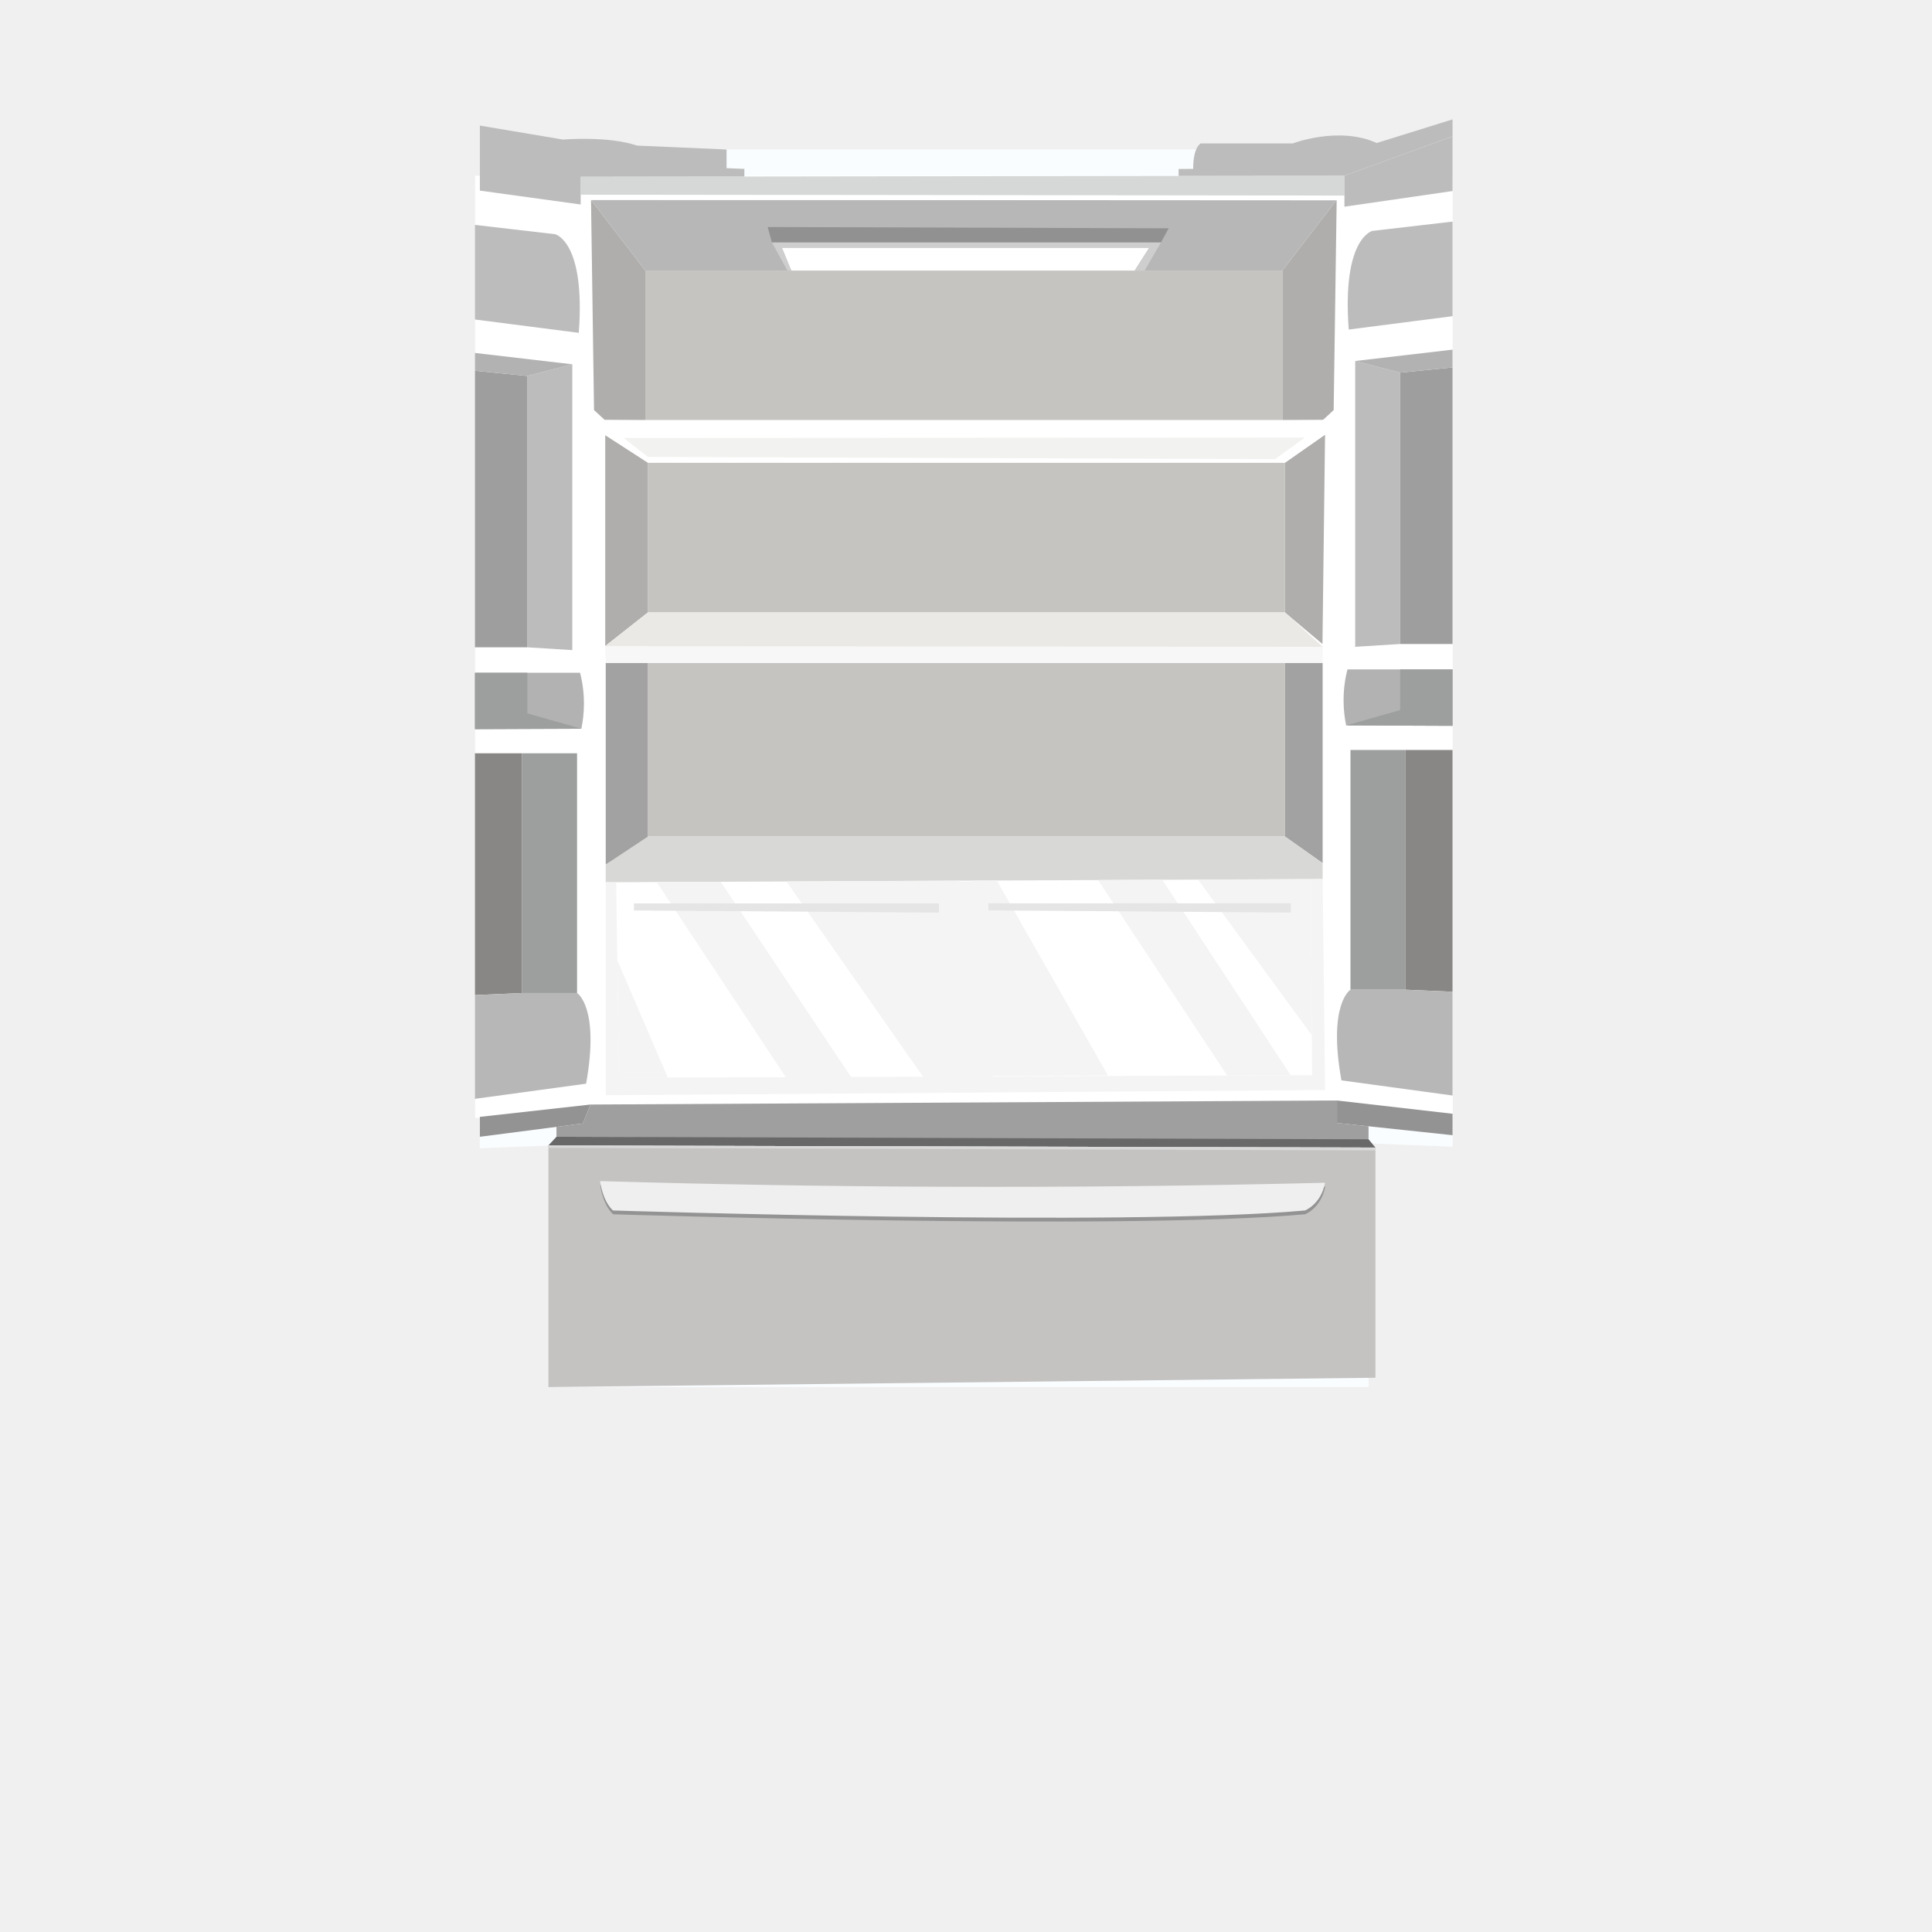
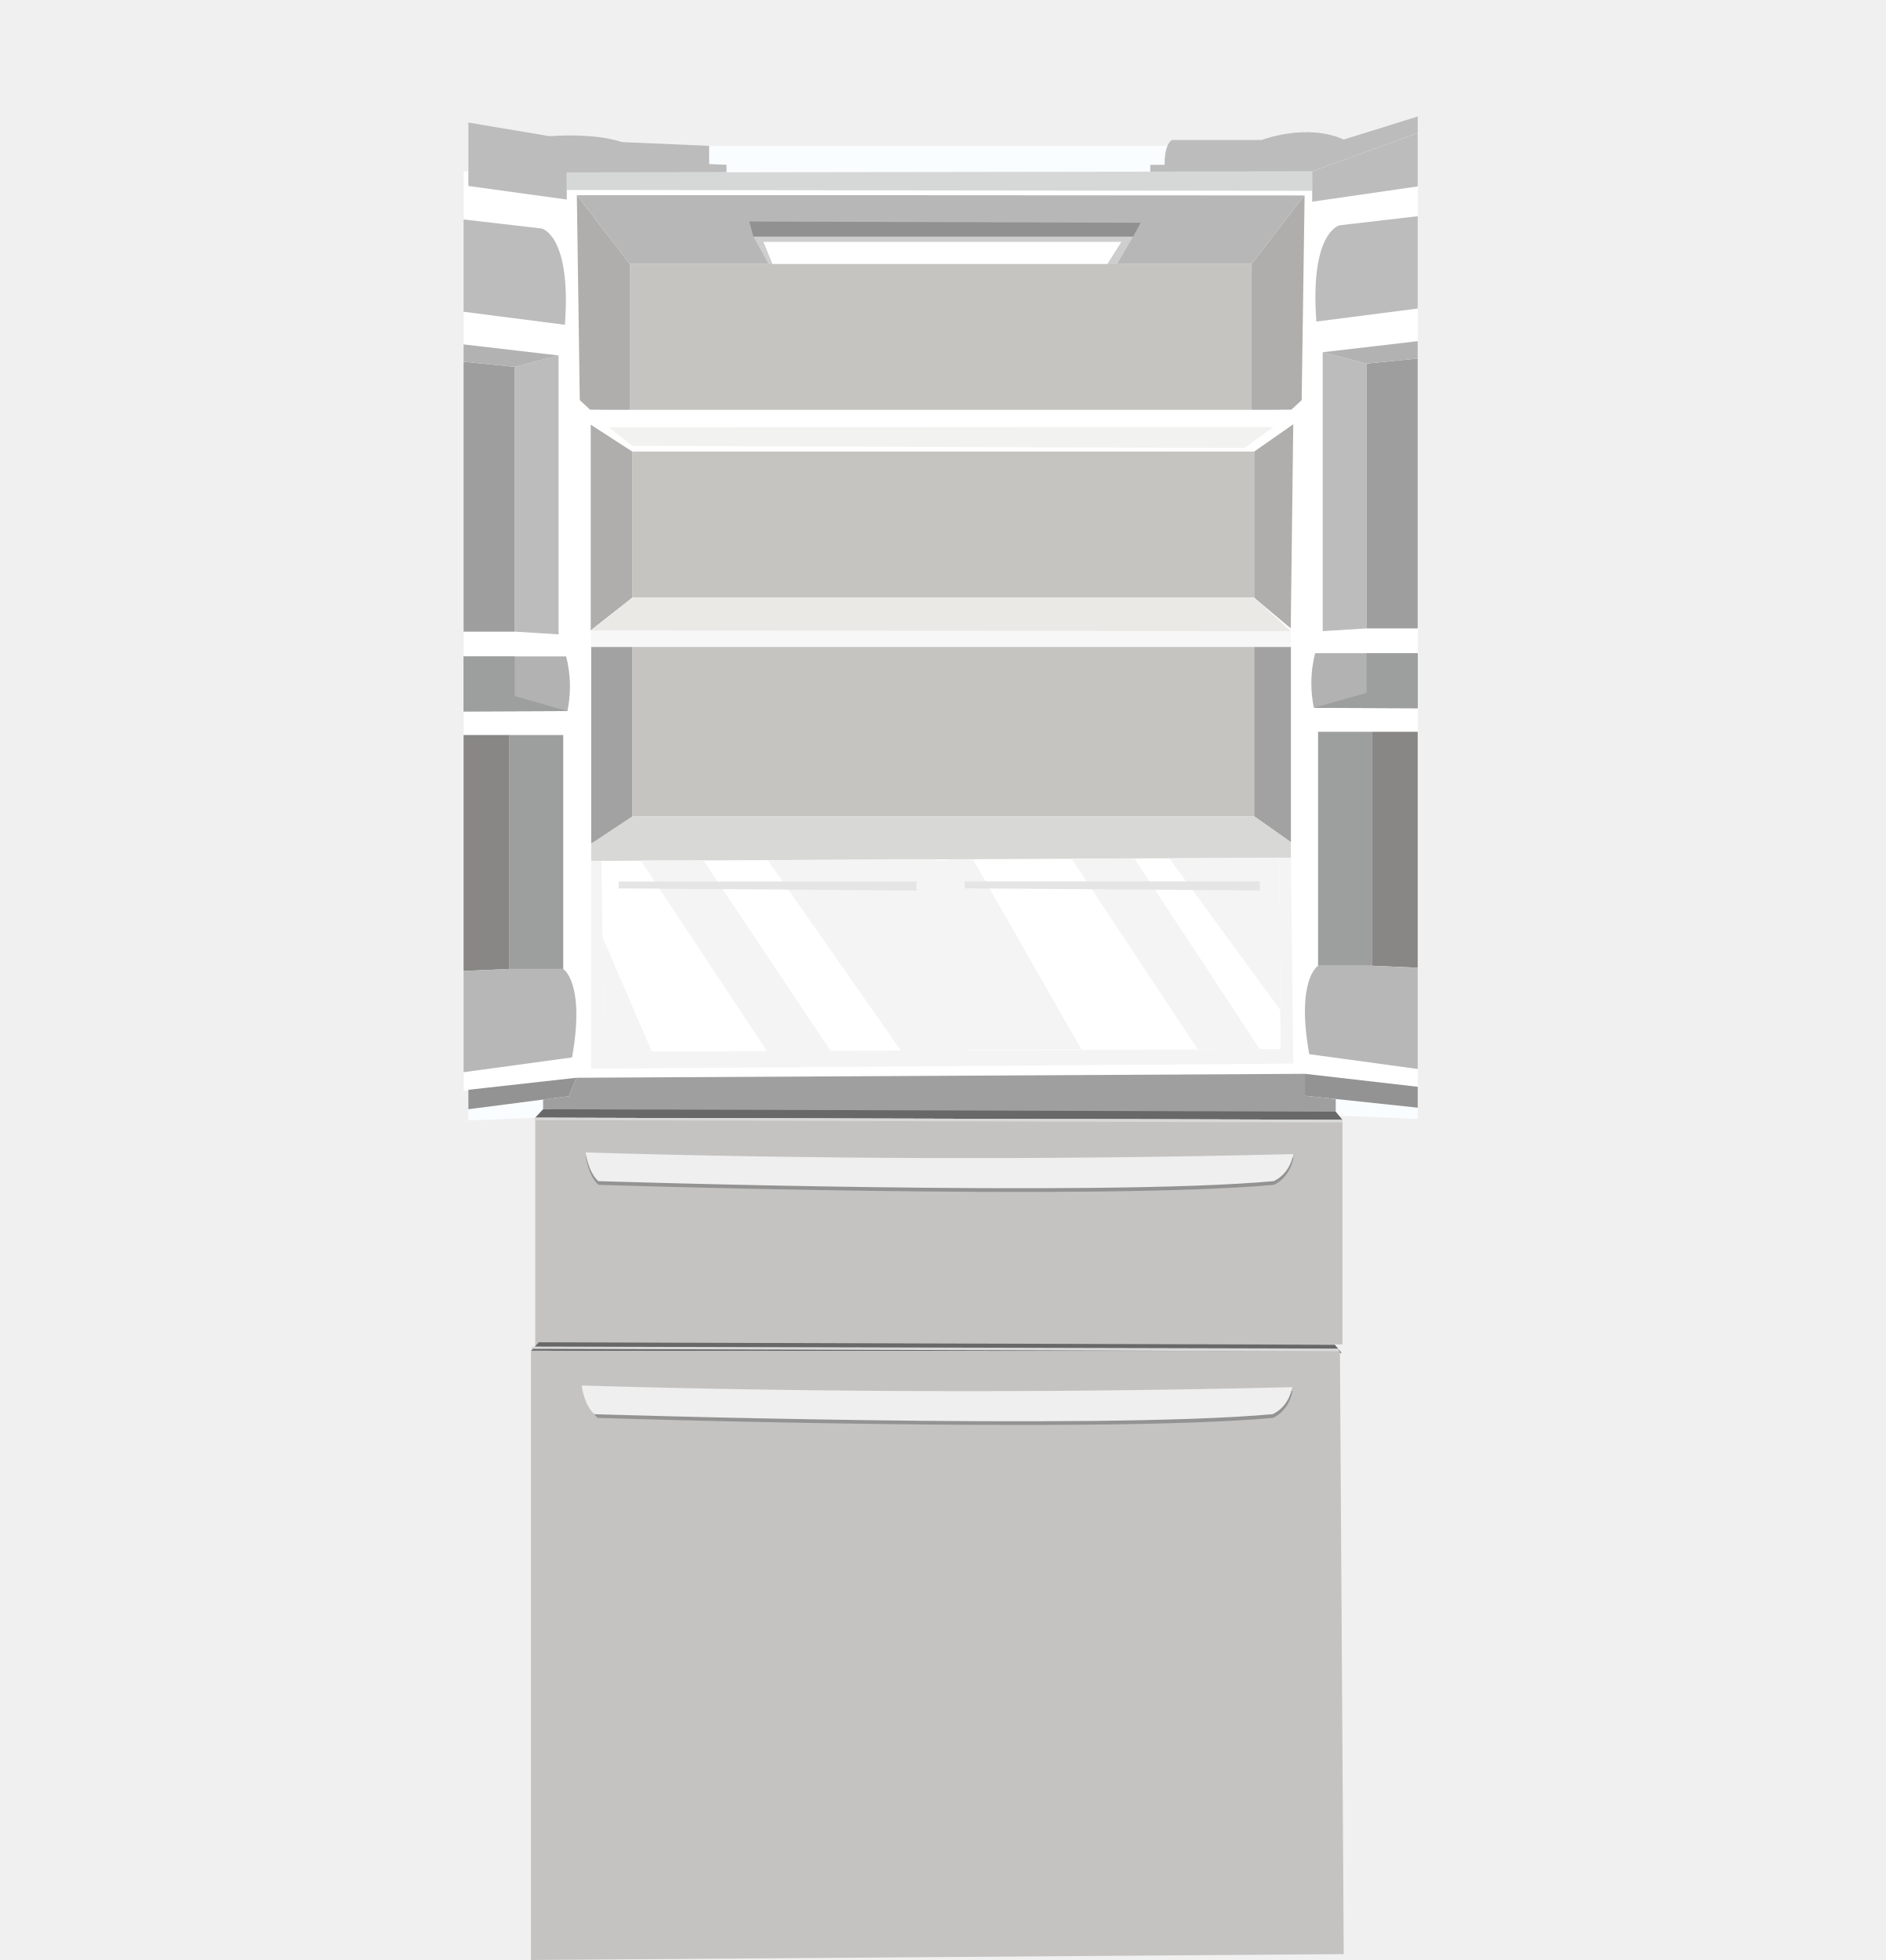
- <svg xmlns="http://www.w3.org/2000/svg" id="Layer_7" data-name="Layer 7" viewBox="0 0 4485 4485">
+ <svg xmlns="http://www.w3.org/2000/svg" id="Layer_7" data-name="Layer 7" viewBox="0 0 4485 4663">
  <defs>
    <style>
      .cls-1 {
        fill: #939393;
      }

      .cls-2 {
        fill: #fafdff;
      }

      .cls-3 {
        fill: #f2f2f0;
      }

      .cls-4 {
        fill: #a3a2a2;
      }

      .cls-5 {
        fill: #efefef;
      }

      .cls-6 {
        fill: #f4f4f4;
      }

      .cls-7 {
        fill: #cecece;
      }

      .cls-8 {
        fill: #919191;
      }

      .cls-9 {
        fill: #d8d8d6;
      }

      .cls-10 {
        fill: #d6d8d8;
      }

      .cls-11 {
        fill: #e5e5e5;
      }

      .cls-12 {
        fill: #d8d8d8;
      }

      .cls-13 {
        fill: #c4c3c2;
      }

      .cls-14 {
        fill: #b7b7b7;
      }

      .cls-15 {
        fill: #fff;
      }

      .cls-16 {
        fill: #9d9e9e;
      }

      .cls-17 {
        fill: #bcbcbc;
      }

      .cls-18 {
        fill: #898785;
      }

      .cls-19 {
        fill: #c6c4c1;
      }

      .cls-20 {
        fill: #f7f7f7;
      }

      .cls-21 {
        fill: #eae9e5;
      }

      .cls-22 {
        fill: #a09f9f;
      }

      .cls-23 {
        fill: #9e9e9e;
      }

      .cls-24 {
        fill: #afaeac;
      }

      .cls-25 {
        fill: #b2b2b2;
      }

      .cls-26 {
        fill: #686868;
      }
    </style>
  </defs>
+   <rect class="cls-2" x="1393" y="347" width="1784" height="2307" />
+   <path class="cls-2" d="M3372.08,2661.93c-65.03-2.64-130.06-5.28-195.08-7.93V347c65-10.14,130-20.27,195-30.41" />
+   <path class="cls-2" d="M1114,2665.56c93-3.78,186-7.56,279-11.34V347.22c-93-14.5-186-29-279-43.5" />
+   <rect class="cls-2" x="1273" y="2654" width="1904" height="566" />
+   <rect class="cls-15" x="1103" y="408" width="2269" height="2187" />
  <g>
-     <rect class="cls-2" x="1393" y="347" width="1784" height="2307" />
-     <path class="cls-2" d="M3372.08,2661.93c-65.03-2.64-130.06-5.28-195.08-7.93V347c65-10.14,130-20.27,195-30.41" />
-     <path class="cls-2" d="M1114,2665.56c93-3.78,186-7.56,279-11.34V347.22c-93-14.5-186-29-279-43.5" />
-     <rect class="cls-2" x="1273" y="2654" width="1904" height="566" />
-     <rect class="cls-15" x="1103" y="408" width="2269" height="2187" />
-     <g>
-       <rect class="cls-19" x="1498" y="628" width="1479" height="348" />
-       <rect class="cls-19" x="1504" y="1074" width="1479" height="348" />
-       <rect class="cls-19" x="1504" y="1539" width="1479" height="403" />
-     </g>
-     <polygon class="cls-24" points="1498 628 1372 464 1379 952 1404 975 1498 976 1498 628" />
-     <polygon class="cls-24" points="2977 628 3103 464 3096 952 3071 975 2977 976 2977 628" />
-     <polygon class="cls-14" points="1372 464 1498 628 2977 628 3103 464 1372 464" />
-     <polygon class="cls-24" points="1405 1010 1504 1074 1504 1422 1405 1499.87 1405 1010" />
-     <path class="cls-24" d="M2983,1074v348c29,24.33,58,48.67,87,73l6-486-93,65Z" />
-     <polygon class="cls-4" points="1504 1539 1406.14 1539 1406.14 2006.89 1504 1952.61 1504 1539" />
-     <polygon class="cls-4" points="2983 1539 3070.42 1539 3070.42 2003.7 2983 1942 2983 1539" />
-     <polygon class="cls-9" points="1504 1942 1406.14 2006.89 1406.14 2048.08 3070.42 2040.61 3070.42 2003.7 2983 1942 1504 1942" />
-     <polygon class="cls-15" points="1348 452 3121 454 3121 465.02 1348 464 1348 452" />
-     <polygon class="cls-10" points="1348 410.27 3121 407.85 3121 454 1348 452 1348 410.27" />
-     <polygon class="cls-17" points="3121 407.85 3372 316.59 3372 443.47 3121 479.83 3121 407.85" />
-     <path class="cls-17" d="M1114,291.54l193,32.46s104-9,172,14l207.68,9v43.36l41.32,1.64v17.75l-380,.52v64.45l-234-32.23v-138.78" />
-     <path class="cls-17" d="M3372,316.59l-251,91.26-385.02.52v-16.11l34.02-.26s-2-45,17-59h213.87s107.13-41,195.13-1l176-54.86v39.45" />
-     <path class="cls-17" d="M3372,514.41l-186,21.59s-71,16-55,229c80.33-10.33,160.67-20.67,241-31v-219.59Z" />
-     <polygon class="cls-17" points="3146 838 3250.33 865.05 3250.33 1495 3146 1501.51 3146 838" />
-     <path class="cls-23" d="M3250.33,865.05c40.56-4.02,81.12-8.03,121.67-12.05v642h-121.67v-629.95Z" />
-     <polygon class="cls-25" points="3146 838 3372 811.67 3372 853 3250.33 865.05 3146 838" />
-     <path class="cls-25" d="M3128,1554h244v131c-82.33-.33-164.67-.67-247-1-3.28-15.84-5.96-35.46-6-58-.05-28.96,4.27-53.49,9-72Z" />
-     <polygon class="cls-16" points="3250.33 1554 3250.33 1648.41 3125 1684 3372 1685 3372 1554 3250.33 1554" />
-     <rect class="cls-16" x="3135" y="1741" width="127.91" height="556.53" />
-     <polygon class="cls-18" points="3262.91 1741 3372 1741 3372 2302.28 3262.91 2297.53 3262.91 1741" />
-     <path class="cls-14" d="M3135,2297.53s-53,32.47-21,210.47l258,35.18v-240.9l-109.09-4.75h-127.91Z" />
-     <path class="cls-17" d="M1102.59,522.1l186,21.59s71,16,55,229c-80.33-10.33-160.67-20.67-241-31,0-73.2,0-146.39,0-219.59Z" />
-     <polygon class="cls-17" points="1328.59 845.69 1224.26 872.74 1224.26 1502.69 1328.59 1509.2 1328.59 845.69" />
-     <path class="cls-23" d="M1224.26,872.74c-40.56-4.02-81.12-8.03-121.67-12.05v642s121.67,0,121.67,0v-629.95Z" />
-     <polygon class="cls-25" points="1328.59 845.69 1102.59 819.36 1102.59 860.69 1224.26 872.74 1328.59 845.69" />
-     <path class="cls-25" d="M1346.59,1561.69h-244c0,43.67,0,87.33,0,131,82.33-.33,164.67-.67,247-1,3.28-15.84,5.96-35.46,6-58,.05-28.96-4.27-53.49-9-72Z" />
-     <polygon class="cls-16" points="1224.26 1561.69 1224.26 1656.1 1349.59 1691.69 1102.59 1692.69 1102.59 1561.69 1224.26 1561.69" />
-     <rect class="cls-16" x="1211.68" y="1748.69" width="127.91" height="556.53" />
-     <polygon class="cls-18" points="1211.68 1748.69 1102.59 1748.69 1102.59 2309.97 1211.68 2305.22 1211.68 1748.69" />
-     <path class="cls-14" d="M1339.59,2305.22s53,32.47,21,210.47l-258,35.18v-240.9s109.09-4.75,109.09-4.75h127.91Z" />
-     <polygon class="cls-1" points="3103.73 2554.72 3372 2585.52 3372 2635.26 3103.73 2606.84 3103.73 2554.72" />
-     <polygon class="cls-1" points="1114 2638.96 1353 2608 1370.86 2564.08 1114 2592.71 1114 2638.96" />
-     <polygon class="cls-22" points="1370.86 2564.08 3103.73 2554.72 3103.73 2606.84 3177 2614.6 3177 2654 1291.77 2638.96 1291.77 2615.93 1353 2608 1370.86 2564.08" />
-     <path class="cls-6" d="M3070.42,2040.61l-27.42.39,3,455c-536.3,1.96-1072.61,3.91-1608.91,5.87l-6.65-453.9-24.3.11v494.39l1669.86-12.03-5.58-489.84Z" />
-     <polygon class="cls-26" points="1291.77 2638.96 1273 2659.1 3193 2664 3177 2644.79 1291.77 2638.96" />
-     <polygon class="cls-13" points="1273 2659.1 1273 3220 3193 3198.36 3193 2664 1273 2659.1" />
-     <path class="cls-1" d="M1393.31,2750.64s5,45.18,30,68.18c0,0,1188,38,1606.5,0,0,0,37.5-14.64,46.5-64.32-295.67,7.32-591.34,10.43-887,9.32-265.36-1-530.69-5.39-796-13.18Z" />
-     <path class="cls-5" d="M1393,2741.82s5,45.18,30,68.18c0,0,1188,38,1606.5,0,0,0,37.5-14.64,46.5-64.32-295.67,7.32-591.34,10.43-887,9.32-265.36-1-530.69-5.39-796-13.18Z" />
-     <path class="cls-6" d="M2781,2042c88.13,120.47,176.26,240.94,264.39,361.41l-2.39-362.41c-87.33.33-174.67.67-262,1Z" />
-     <path class="cls-6" d="M2698,2042c99.46,151.38,198.92,302.75,298.38,454.13l-147.72.38c-99.89-151.17-199.78-302.33-299.66-453.5,49.67-.33,99.33-.67,149-1Z" />
-     <path class="cls-6" d="M2258.86,2044.25c18.38-.08,36.76-.17,55.14-.25,86.01,150.83,172.02,301.67,258.04,452.5l-313.04,1.5" />
-     <path class="cls-6" d="M2259,2498l-.14-453.75" />
-     <path class="cls-6" d="M1673,2047c101.33,151.67,202.67,303.33,304,455h-152c-100.33-151.67-200.67-303.33-301-455h149Z" />
-     <polygon class="cls-6" points="1433.1 2229.38 1550.43 2501.87 1437.09 2501.87 1433.1 2229.38" />
-     <polyline class="cls-6" points="2225 2044.4 1825.78 2046.2 2144.35 2501.87 2225 2501.87" />
-     <polygon class="cls-15" points="1815 575 1836.8 628 2634.22 628 2667.94 575 1815 575" />
-     <polygon class="cls-8" points="1782 527 1792 563 2695 563 2713 530 1782 527" />
-     <polygon class="cls-7" points="1792 563 1827.91 628 1836.8 628 1815 575 2667.94 575 2634.22 628 2657.33 628 2695 563 1792 563" />
-     <polygon class="cls-15" points="1404 975 1405 1010 1504 1074 2983 1074 3076 1009 3071 975 1404 975" />
-     <path class="cls-3" d="M1448,1016.76c18.66,14.65,37.32,29.31,55.98,43.96,485.18,1.76,970.36,3.52,1455.54,5.28l69.48-50.12c-527,.29-1054,.59-1581,.88Z" />
-     <polygon class="cls-20" points="1504 1422 1405 1499.87 1406.14 1539 3070.42 1539 3070.42 1501.51 2983 1422 1504 1422" />
-     <polygon class="cls-21" points="1504 1422 1405 1499.87 3070.42 1501.51 2983 1422 1504 1422" />
-     <polygon class="cls-11" points="2288.15 2097 2996.38 2097 2996.38 2118.44 2288.15 2113.38 2288.15 2097" />
-     <polygon class="cls-11" points="1471.66 2097.19 2179.89 2097.19 2179.89 2118.63 1471.66 2113.57 1471.66 2097.19" />
-     <polyline class="cls-12" points="3193 2664 3193 2670.55 1273 2664.61 1273 2659.1 3193 2664" />
+     <rect class="cls-19" x="1498" y="628" width="1479" height="348" />
+     <rect class="cls-19" x="1504" y="1074" width="1479" height="348" />
+     <rect class="cls-19" x="1504" y="1539" width="1479" height="403" />
  </g>
+   <polygon class="cls-24" points="1498 628 1372 464 1379 952 1404 975 1498 976 1498 628" />
+   <polygon class="cls-24" points="2977 628 3103 464 3096 952 3071 975 2977 976 2977 628" />
+   <polygon class="cls-14" points="1372 464 1498 628 2977 628 3103 464 1372 464" />
+   <polygon class="cls-24" points="1405 1010 1504 1074 1504 1422 1405 1499.87 1405 1010" />
+   <path class="cls-24" d="M2983,1074v348c29,24.33,58,48.67,87,73l6-486-93,65Z" />
+   <polygon class="cls-4" points="1504 1539 1406.14 1539 1406.14 2006.89 1504 1952.61 1504 1539" />
+   <polygon class="cls-4" points="2983 1539 3070.42 1539 3070.42 2003.7 2983 1942 2983 1539" />
+   <polygon class="cls-9" points="1504 1942 1406.14 2006.89 1406.14 2048.08 3070.42 2040.61 3070.42 2003.7 2983 1942 1504 1942" />
+   <polygon class="cls-15" points="1348 452 3121 454 3121 465.02 1348 464 1348 452" />
+   <polygon class="cls-10" points="1348 410.27 3121 407.85 3121 454 1348 452 1348 410.27" />
+   <polygon class="cls-17" points="3121 407.85 3372 316.59 3372 443.47 3121 479.83 3121 407.85" />
+   <path class="cls-17" d="M1114,291.54l193,32.46s104-9,172,14l207.68,9v43.36l41.32,1.64v17.75l-380,.52v64.45l-234-32.23v-138.78" />
+   <path class="cls-17" d="M3372,316.59l-251,91.26-385.02.52v-16.11l34.02-.26s-2-45,17-59h213.87s107.13-41,195.13-1l176-54.86v39.45" />
+   <path class="cls-17" d="M3372,514.41l-186,21.59s-71,16-55,229c80.33-10.33,160.67-20.67,241-31v-219.59Z" />
+   <polygon class="cls-17" points="3146 838 3250.33 865.05 3250.33 1495 3146 1501.51 3146 838" />
+   <path class="cls-23" d="M3250.33,865.05c40.56-4.02,81.12-8.03,121.67-12.05v642h-121.67v-629.95Z" />
+   <polygon class="cls-25" points="3146 838 3372 811.67 3372 853 3250.33 865.05 3146 838" />
+   <path class="cls-25" d="M3128,1554h244v131c-82.33-.33-164.67-.67-247-1-3.28-15.84-5.96-35.46-6-58-.05-28.96,4.27-53.49,9-72Z" />
+   <polygon class="cls-16" points="3250.33 1554 3250.33 1648.41 3125 1684 3372 1685 3372 1554 3250.33 1554" />
+   <rect class="cls-16" x="3135" y="1741" width="127.91" height="556.53" />
+   <polygon class="cls-18" points="3262.91 1741 3372 1741 3372 2302.28 3262.91 2297.53 3262.91 1741" />
+   <path class="cls-14" d="M3135,2297.53s-53,32.47-21,210.47l258,35.18v-240.9l-109.09-4.75h-127.91Z" />
+   <path class="cls-17" d="M1102.59,522.1l186,21.59s71,16,55,229c-80.33-10.33-160.67-20.67-241-31,0-73.2,0-146.39,0-219.59Z" />
+   <polygon class="cls-17" points="1328.59 845.69 1224.26 872.74 1224.26 1502.69 1328.59 1509.2 1328.59 845.69" />
+   <path class="cls-23" d="M1224.26,872.74c-40.56-4.02-81.12-8.03-121.67-12.05v642s121.67,0,121.67,0v-629.95Z" />
+   <polygon class="cls-25" points="1328.59 845.69 1102.59 819.36 1102.59 860.69 1224.26 872.74 1328.59 845.69" />
+   <path class="cls-25" d="M1346.59,1561.69h-244c0,43.67,0,87.33,0,131,82.33-.33,164.67-.67,247-1,3.28-15.84,5.96-35.46,6-58,.05-28.96-4.27-53.49-9-72Z" />
+   <polygon class="cls-16" points="1224.26 1561.69 1224.26 1656.1 1349.59 1691.69 1102.59 1692.69 1102.59 1561.69 1224.26 1561.69" />
+   <rect class="cls-16" x="1211.68" y="1748.69" width="127.91" height="556.53" />
+   <polygon class="cls-18" points="1211.68 1748.69 1102.59 1748.69 1102.59 2309.97 1211.68 2305.22 1211.68 1748.69" />
+   <path class="cls-14" d="M1339.59,2305.22s53,32.47,21,210.47l-258,35.18v-240.9s109.09-4.75,109.09-4.75h127.91Z" />
+   <polygon class="cls-1" points="3103.73 2554.72 3372 2585.52 3372 2635.26 3103.73 2606.84 3103.73 2554.72" />
+   <polygon class="cls-1" points="1114 2638.96 1353 2608 1370.86 2564.08 1114 2592.71 1114 2638.96" />
+   <polygon class="cls-22" points="1370.86 2564.08 3103.73 2554.72 3103.73 2606.84 3177 2614.6 3177 2654 1291.77 2638.96 1291.77 2615.93 1353 2608 1370.86 2564.08" />
+   <path class="cls-6" d="M3070.42,2040.61l-27.42.39,3,455c-536.3,1.96-1072.61,3.91-1608.91,5.87l-6.65-453.9-24.3.11v494.39l1669.86-12.03-5.58-489.84Z" />
+   <polygon class="cls-26" points="1291.77 2638.96 1273 2659.1 3193 2664 3177 2644.79 1291.77 2638.96" />
+   <polygon class="cls-13" points="1273 2659.1 1273 3220 3193 3198.36 3193 2664 1273 2659.1" />
+   <path class="cls-1" d="M1393.31,2750.64s5,45.18,30,68.18c0,0,1188,38,1606.5,0,0,0,37.5-14.64,46.5-64.32-295.67,7.32-591.34,10.43-887,9.32-265.36-1-530.69-5.39-796-13.18Z" />
+   <path class="cls-5" d="M1393,2741.82s5,45.18,30,68.18c0,0,1188,38,1606.5,0,0,0,37.5-14.64,46.5-64.32-295.67,7.32-591.34,10.43-887,9.32-265.36-1-530.69-5.39-796-13.18Z" />
+   <path class="cls-6" d="M2781,2042c88.13,120.47,176.26,240.94,264.39,361.41l-2.39-362.41c-87.33.33-174.67.67-262,1Z" />
+   <path class="cls-6" d="M2698,2042c99.46,151.38,198.92,302.75,298.38,454.13l-147.72.38c-99.89-151.17-199.78-302.33-299.66-453.5,49.67-.33,99.33-.67,149-1Z" />
+   <path class="cls-6" d="M2258.86,2044.25c18.38-.08,36.76-.17,55.14-.25,86.01,150.83,172.02,301.67,258.04,452.5l-313.04,1.5" />
+   <path class="cls-6" d="M2259,2498l-.14-453.75" />
+   <path class="cls-6" d="M1673,2047c101.33,151.67,202.67,303.33,304,455h-152c-100.33-151.67-200.67-303.33-301-455h149Z" />
+   <polygon class="cls-6" points="1433.1 2229.38 1550.43 2501.87 1437.09 2501.87 1433.1 2229.38" />
+   <polyline class="cls-6" points="2225 2044.4 1825.78 2046.2 2144.35 2501.87 2225 2501.87" />
+   <polygon class="cls-15" points="1815 575 1836.8 628 2634.22 628 2667.94 575 1815 575" />
+   <polygon class="cls-8" points="1782 527 1792 563 2695 563 2713 530 1782 527" />
+   <polygon class="cls-7" points="1792 563 1827.91 628 1836.8 628 1815 575 2667.94 575 2634.22 628 2657.33 628 2695 563 1792 563" />
+   <polygon class="cls-15" points="1404 975 1405 1010 1504 1074 2983 1074 3076 1009 3071 975 1404 975" />
+   <path class="cls-3" d="M1448,1016.76c18.66,14.65,37.32,29.31,55.98,43.96,485.18,1.76,970.36,3.52,1455.54,5.28l69.48-50.12c-527,.29-1054,.59-1581,.88Z" />
+   <polygon class="cls-20" points="1504 1422 1405 1499.87 1406.14 1539 3070.42 1539 3070.42 1501.51 2983 1422 1504 1422" />
+   <polygon class="cls-21" points="1504 1422 1405 1499.87 3070.42 1501.51 2983 1422 1504 1422" />
+   <polygon class="cls-11" points="2288.15 2097 2996.38 2097 2996.38 2118.44 2288.15 2113.38 2288.15 2097" />
+   <polygon class="cls-11" points="1471.66 2097.19 2179.89 2097.19 2179.89 2118.63 1471.66 2113.57 1471.66 2097.19" />
+   <polyline class="cls-12" points="3193 2664 3193 2670.55 1273 2664.61 1273 2659.1 3193 2664" />
  <polygon class="cls-6" points="2292.93 2046.53 2208.67 2046.13 2201.02 2500.13 2305.04 2500.85 2292.93 2046.53" />
+   <rect class="cls-2" x="1270.93" y="3208.44" width="1904" height="566" />
+   <polygon class="cls-26" points="1281.78 3193.4 1262.93 3213.54 3191 3218.44 3174.93 3199.24 1281.78 3193.4" />
+   <path class="cls-13" d="M1262.93,3213.54v1449.46c644.36-4.67,1288.71-9.33,1933.07-14-3-478.33-6-956.67-9-1435-641.36-.15-1282.71-.3-1924.07-.46Z" />
+   <path class="cls-1" d="M1391.25,3305.08s5,45.18,30,68.18c0,0,1188,38,1606.5,0,0,0,37.5-14.64,46.5-64.32-295.67,7.32-591.34,10.43-887,9.32-265.36-1-530.69-5.39-796-13.18Z" />
+   <path class="cls-5" d="M1383.44,3296.27s5.02,45.18,30.13,68.18c0,0,1192.99,38,1613.25,0,0,0,37.66-14.64,46.7-64.32-296.91,7.32-593.82,10.43-890.73,9.32-266.47-1-532.92-5.39-799.34-13.18Z" />
+   <polyline class="cls-12" points="3184.93 3208.44 3184.93 3214.99 1264.93 3209.05 1264.93 3203.54 3184.93 3208.44" />
</svg>
